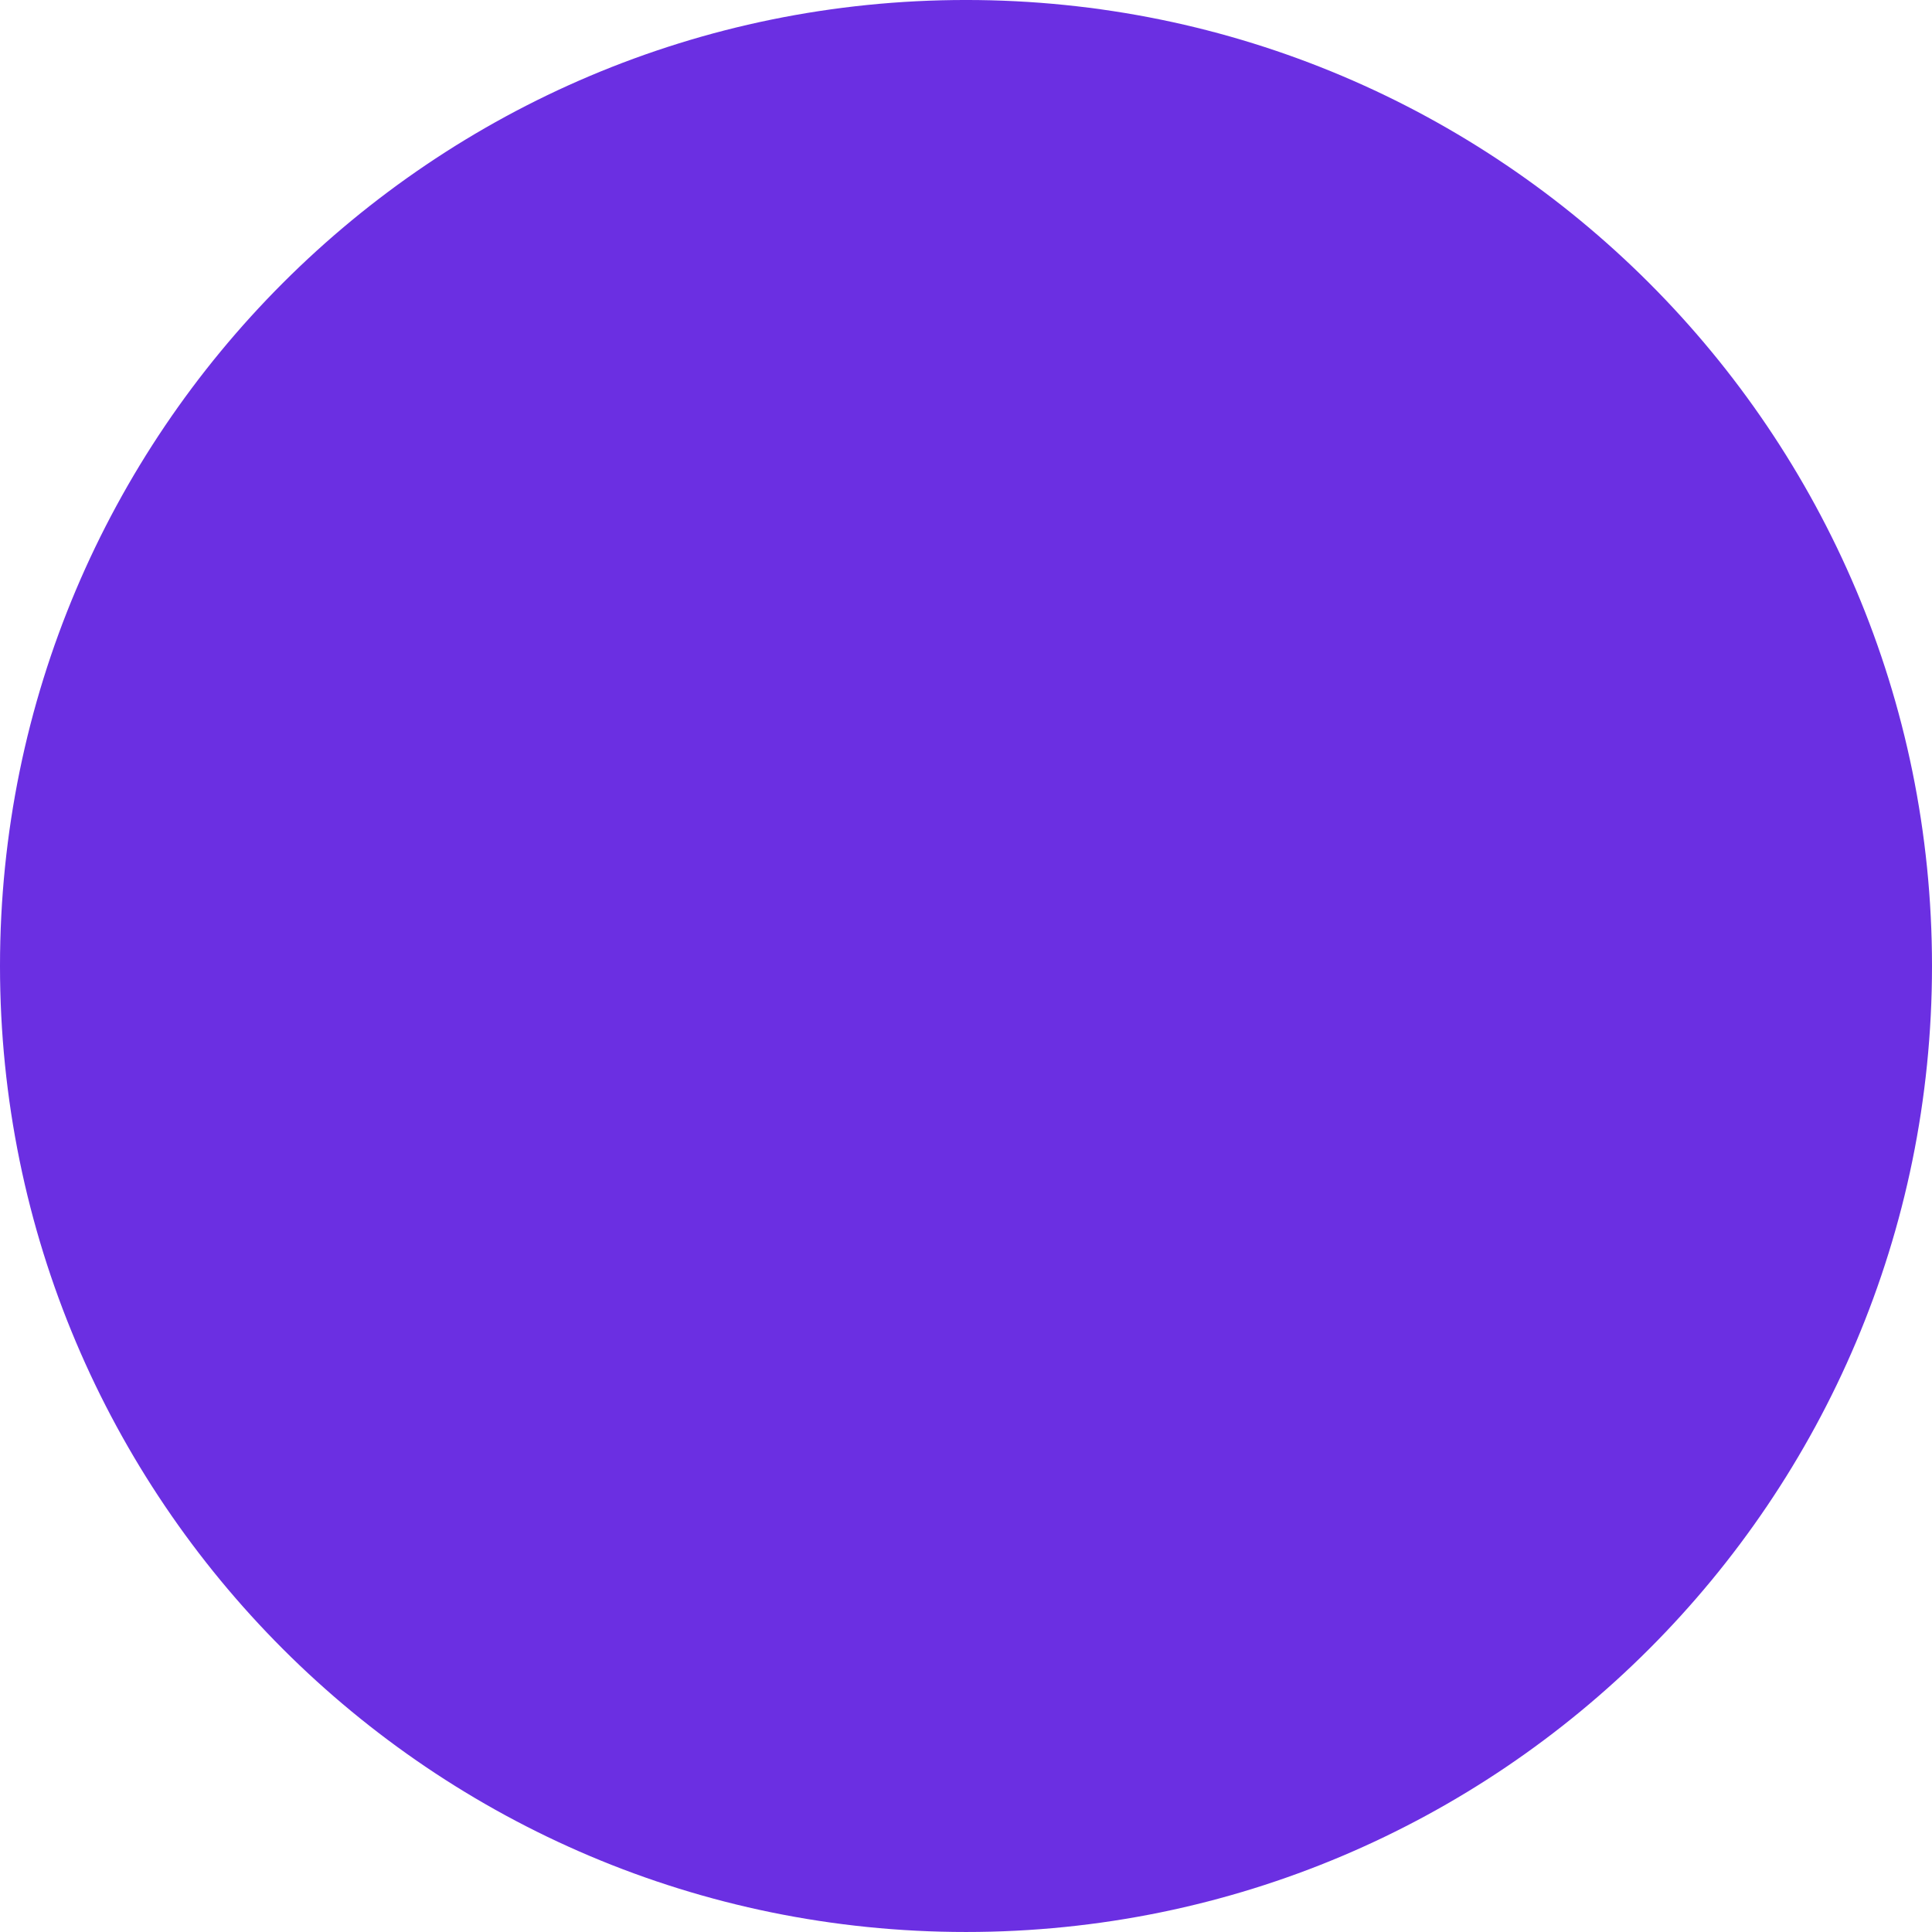
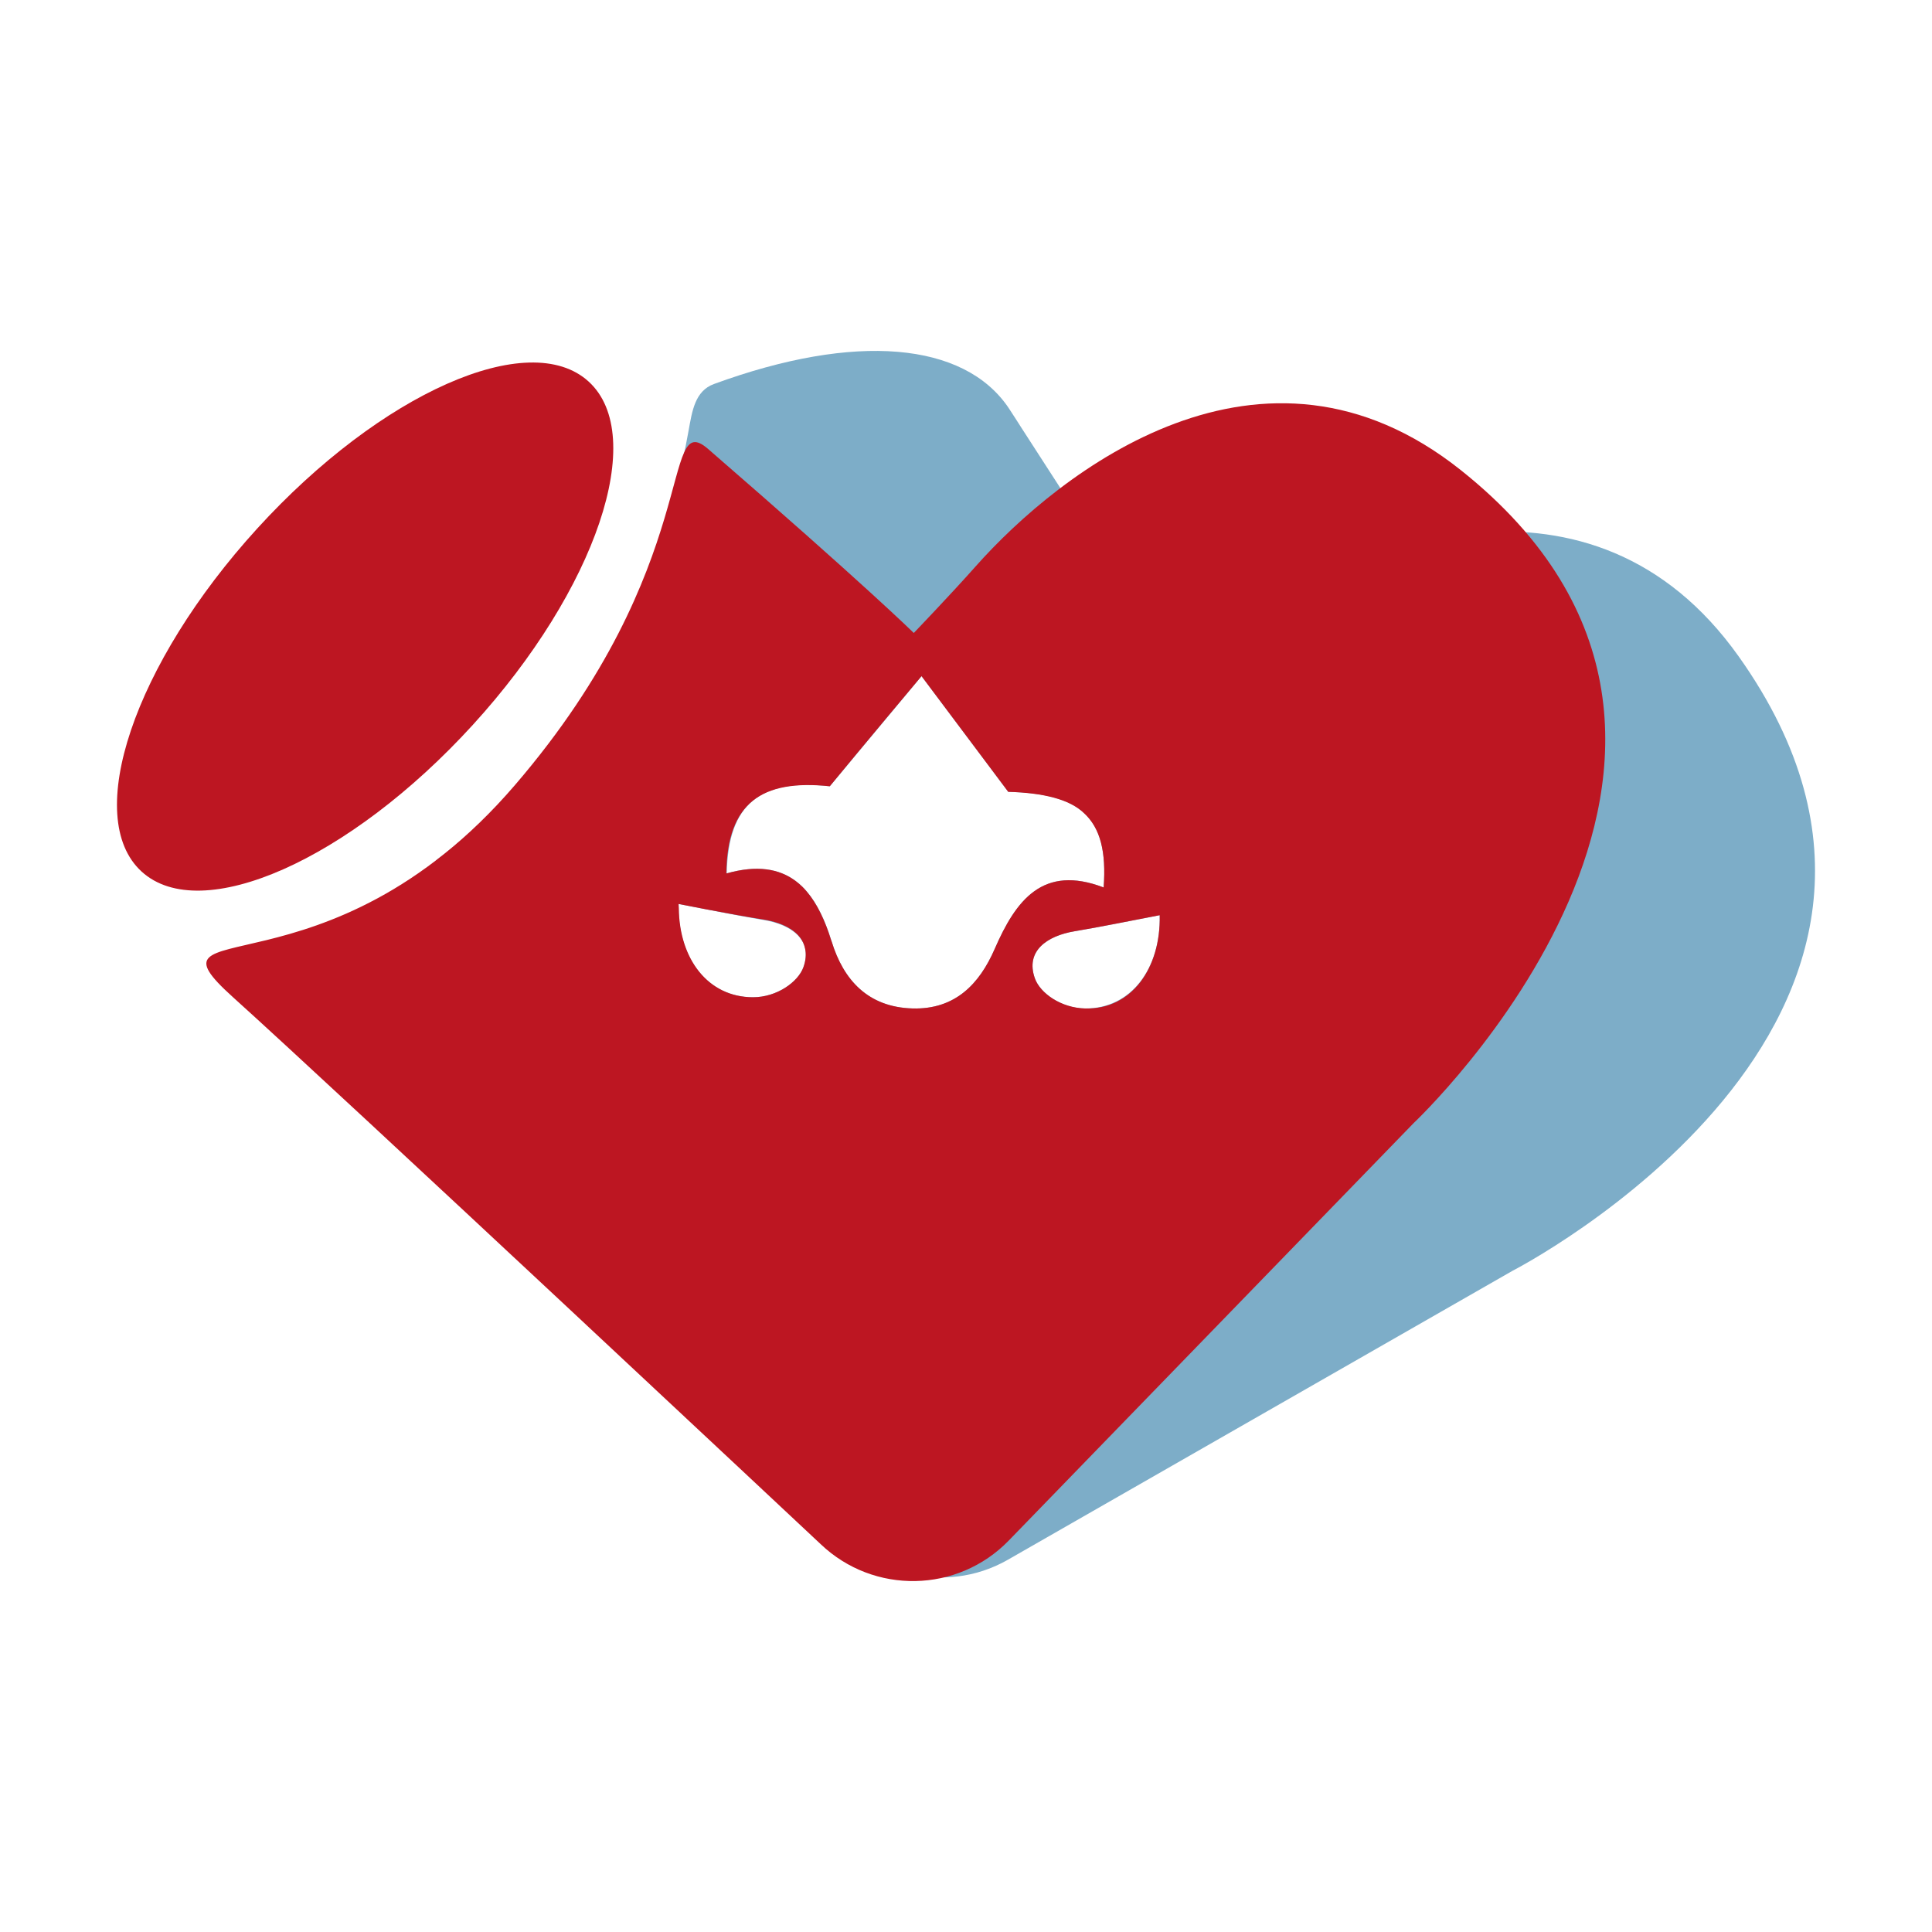
- <svg xmlns="http://www.w3.org/2000/svg" width="31.75mm" height="31.75mm" viewBox="0 0 31.75 31.75" version="1.1" id="svg5">
-   <defs id="defs2" />
-   <g id="layer1" transform="translate(-73.225,-221.3672)">
-     <circle style="fill:#6b2fe2;fill-opacity:1;stroke:none;stroke-width:0.343;stroke-linecap:square" id="path846" cx="89.1" cy="237.242" r="15.875" />
+ <svg xmlns="http://www.w3.org/2000/svg" width="512" height="512" viewBox="0 0 135.467 135.467" version="1.1" id="svg5">
+   <defs id="defs2">
+     <clipPath clipPathUnits="userSpaceOnUse" id="clipPath838">
+       <path d="M 0,595.276 H 841.89 V 0 H 0 Z" id="path836" />
+     </clipPath>
+   </defs>
+   <g id="layer1" transform="translate(-41.58875,-100.8739)">
+     <circle style="fill:none;stroke-width:0.82;stroke-linecap:round;paint-order:stroke markers fill" id="path1210" cx="109.322" cy="168.607" r="67.733" />
+     <g id="g1320" transform="matrix(2.422335,0,0,2.422335,-85.77898,-405.737)" style="stroke-width:0.413">
+       <g id="g964" transform="matrix(0.3527778,0,0,-0.3527778,83.99636,238.3331)" style="stroke-width:0.413">
+         <path d="M 0,0 C -1.941,-0.001 -3.704,1.259 -4.136,2.464 -4.942,4.713 -3.14,5.959 -0.88,6.336 1.387,6.715 3.638,7.185 6.105,7.654 6.198,3.275 3.768,0.002 0,0 m -7.437,4.883 c -1.251,-2.877 -3.248,-4.98 -6.745,-4.881 -3.65,0.104 -5.67,2.339 -6.638,5.511 -1.329,4.355 -3.64,6.965 -8.598,5.574 0.108,5.777 2.82,7.777 8.452,7.145 2.642,3.171 4.801,5.763 7.527,9.036 2.499,-3.334 4.623,-6.167 7.115,-9.492 5.973,-0.142 8.261,-2.1 7.827,-7.846 -4.993,1.907 -7.202,-1.052 -8.94,-5.047 M -23.131,3.385 c -0.432,-1.205 -2.184,-2.464 -4.135,-2.464 -3.769,0 -6.199,3.274 -6.105,7.654 2.467,-0.47 4.718,-0.94 6.985,-1.318 2.26,-0.378 4.062,-1.623 3.255,-3.872 M 53.622,28.871 C 41.55,45.878 21.945,37.876 13.156,32.31 10.539,30.653 6.784,28.477 6.784,28.477 c 0,0 -2.679,4.775 -12.034,19.181 -0.15,0.232 -0.823,1.295 -1.06,1.643 -3.653,5.37 -12.53,6.195 -24.158,1.939 -1.569,-0.575 -1.792,-2.218 -2.091,-3.862 -1.058,-5.798 -3.494,-16.121 -10.588,-25.22 -3.225,-4.137 -6.683,-7.421 -10.129,-10.003 8.345,-13.653 32.008,-53.402 32.008,-53.402 3.036,-5.197 9.693,-6.976 14.916,-3.985 l 41.394,23.701 c 0,0 39.857,20.426 18.58,50.402" style="fill:#7dadc8;fill-opacity:1;fill-rule:nonzero;stroke:none;stroke-width:0.413" id="path966" />
+       </g>
+       <g id="g968" transform="matrix(0.3527778,0,0,-0.3527778,66.26801,230.1228)" style="stroke-width:0.413">
+         <path d="m 0,0 c -10.128,-11.104 -22.296,-16.495 -27.177,-12.043 -4.882,4.453 -0.629,17.064 9.499,28.167 C -7.55,27.228 4.618,32.62 9.499,28.167 14.381,23.714 10.128,11.104 0,0" style="fill:#bd1622;fill-opacity:1;fill-rule:nonzero;stroke:none;stroke-width:0.413" id="path970" />
+       </g>
+       <g id="g972" transform="matrix(0.3527778,0,0,-0.3527778,83.99636,238.3331)" style="stroke-width:0.413">
+         <path d="M 0,0 C -2.012,0.05 -3.704,1.259 -4.136,2.464 -4.942,4.713 -3.14,5.959 -0.88,6.336 1.387,6.715 3.638,7.185 6.105,7.654 6.198,3.275 3.767,-0.093 0,0 m -7.437,4.883 c -1.251,-2.877 -3.248,-4.98 -6.745,-4.881 -3.643,0.104 -5.661,2.33 -6.631,5.492 -0.012,0.037 -0.028,0.07 -0.04,0.107 -0.505,1.615 -1.147,2.986 -2.007,3.997 -0.113,0.132 -0.23,0.267 -0.352,0.386 -0.179,0.178 -0.368,0.333 -0.565,0.482 -1.362,1.012 -3.173,1.313 -5.641,0.621 0,0.003 0,0.005 0,0.008 -0.013,-0.003 -0.024,-0.003 -0.037,-0.007 0.065,5.753 2.876,7.732 8.489,7.144 2.608,3.177 7.493,8.995 7.527,9.036 2.464,-3.287 4.668,-6.227 7.115,-9.492 2.83,-0.084 5.035,-0.601 6.209,-1.744 C 1.22,14.811 1.725,12.873 1.503,9.93 -3.49,11.837 -5.699,8.878 -7.437,4.883 M -23.131,3.385 c -0.432,-1.205 -2.167,-2.465 -4.135,-2.464 -3.667,0.001 -6.047,3.106 -6.088,7.311 -10e-4,0.111 -0.02,0.214 -0.019,0.326 10e-4,0 0.002,0 0.003,-10e-4 0,0.006 -0.001,0.012 -0.001,0.018 0.775,-0.148 1.503,-0.291 2.242,-0.436 1.607,-0.302 3.174,-0.596 4.721,-0.842 1.702,-0.272 3.142,-1.04 3.409,-2.366 0.105,-0.451 0.077,-0.963 -0.132,-1.546 M 30.822,44.164 C 14.511,57.161 -2.11,44.042 -9.013,36.259 c -2.056,-2.317 -5.061,-5.448 -5.061,-5.448 0,0 -3.897,3.846 -16.876,15.097 -4,3.467 -0.262,-9.451 -15.867,-27.598 C -62.276,0.332 -78.023,8.205 -69.922,0.912 c 8.603,-7.744 48.209,-44.867 48.209,-44.867 4.356,-4.153 11.246,-4.018 15.436,0.302 l 33.209,34.24 c 0,0 32.639,30.669 3.89,53.577" style="fill:#bd1622;fill-opacity:1;fill-rule:nonzero;stroke:none;stroke-width:0.413" id="path974" />
+       </g>
+     </g>
  </g>
</svg>
